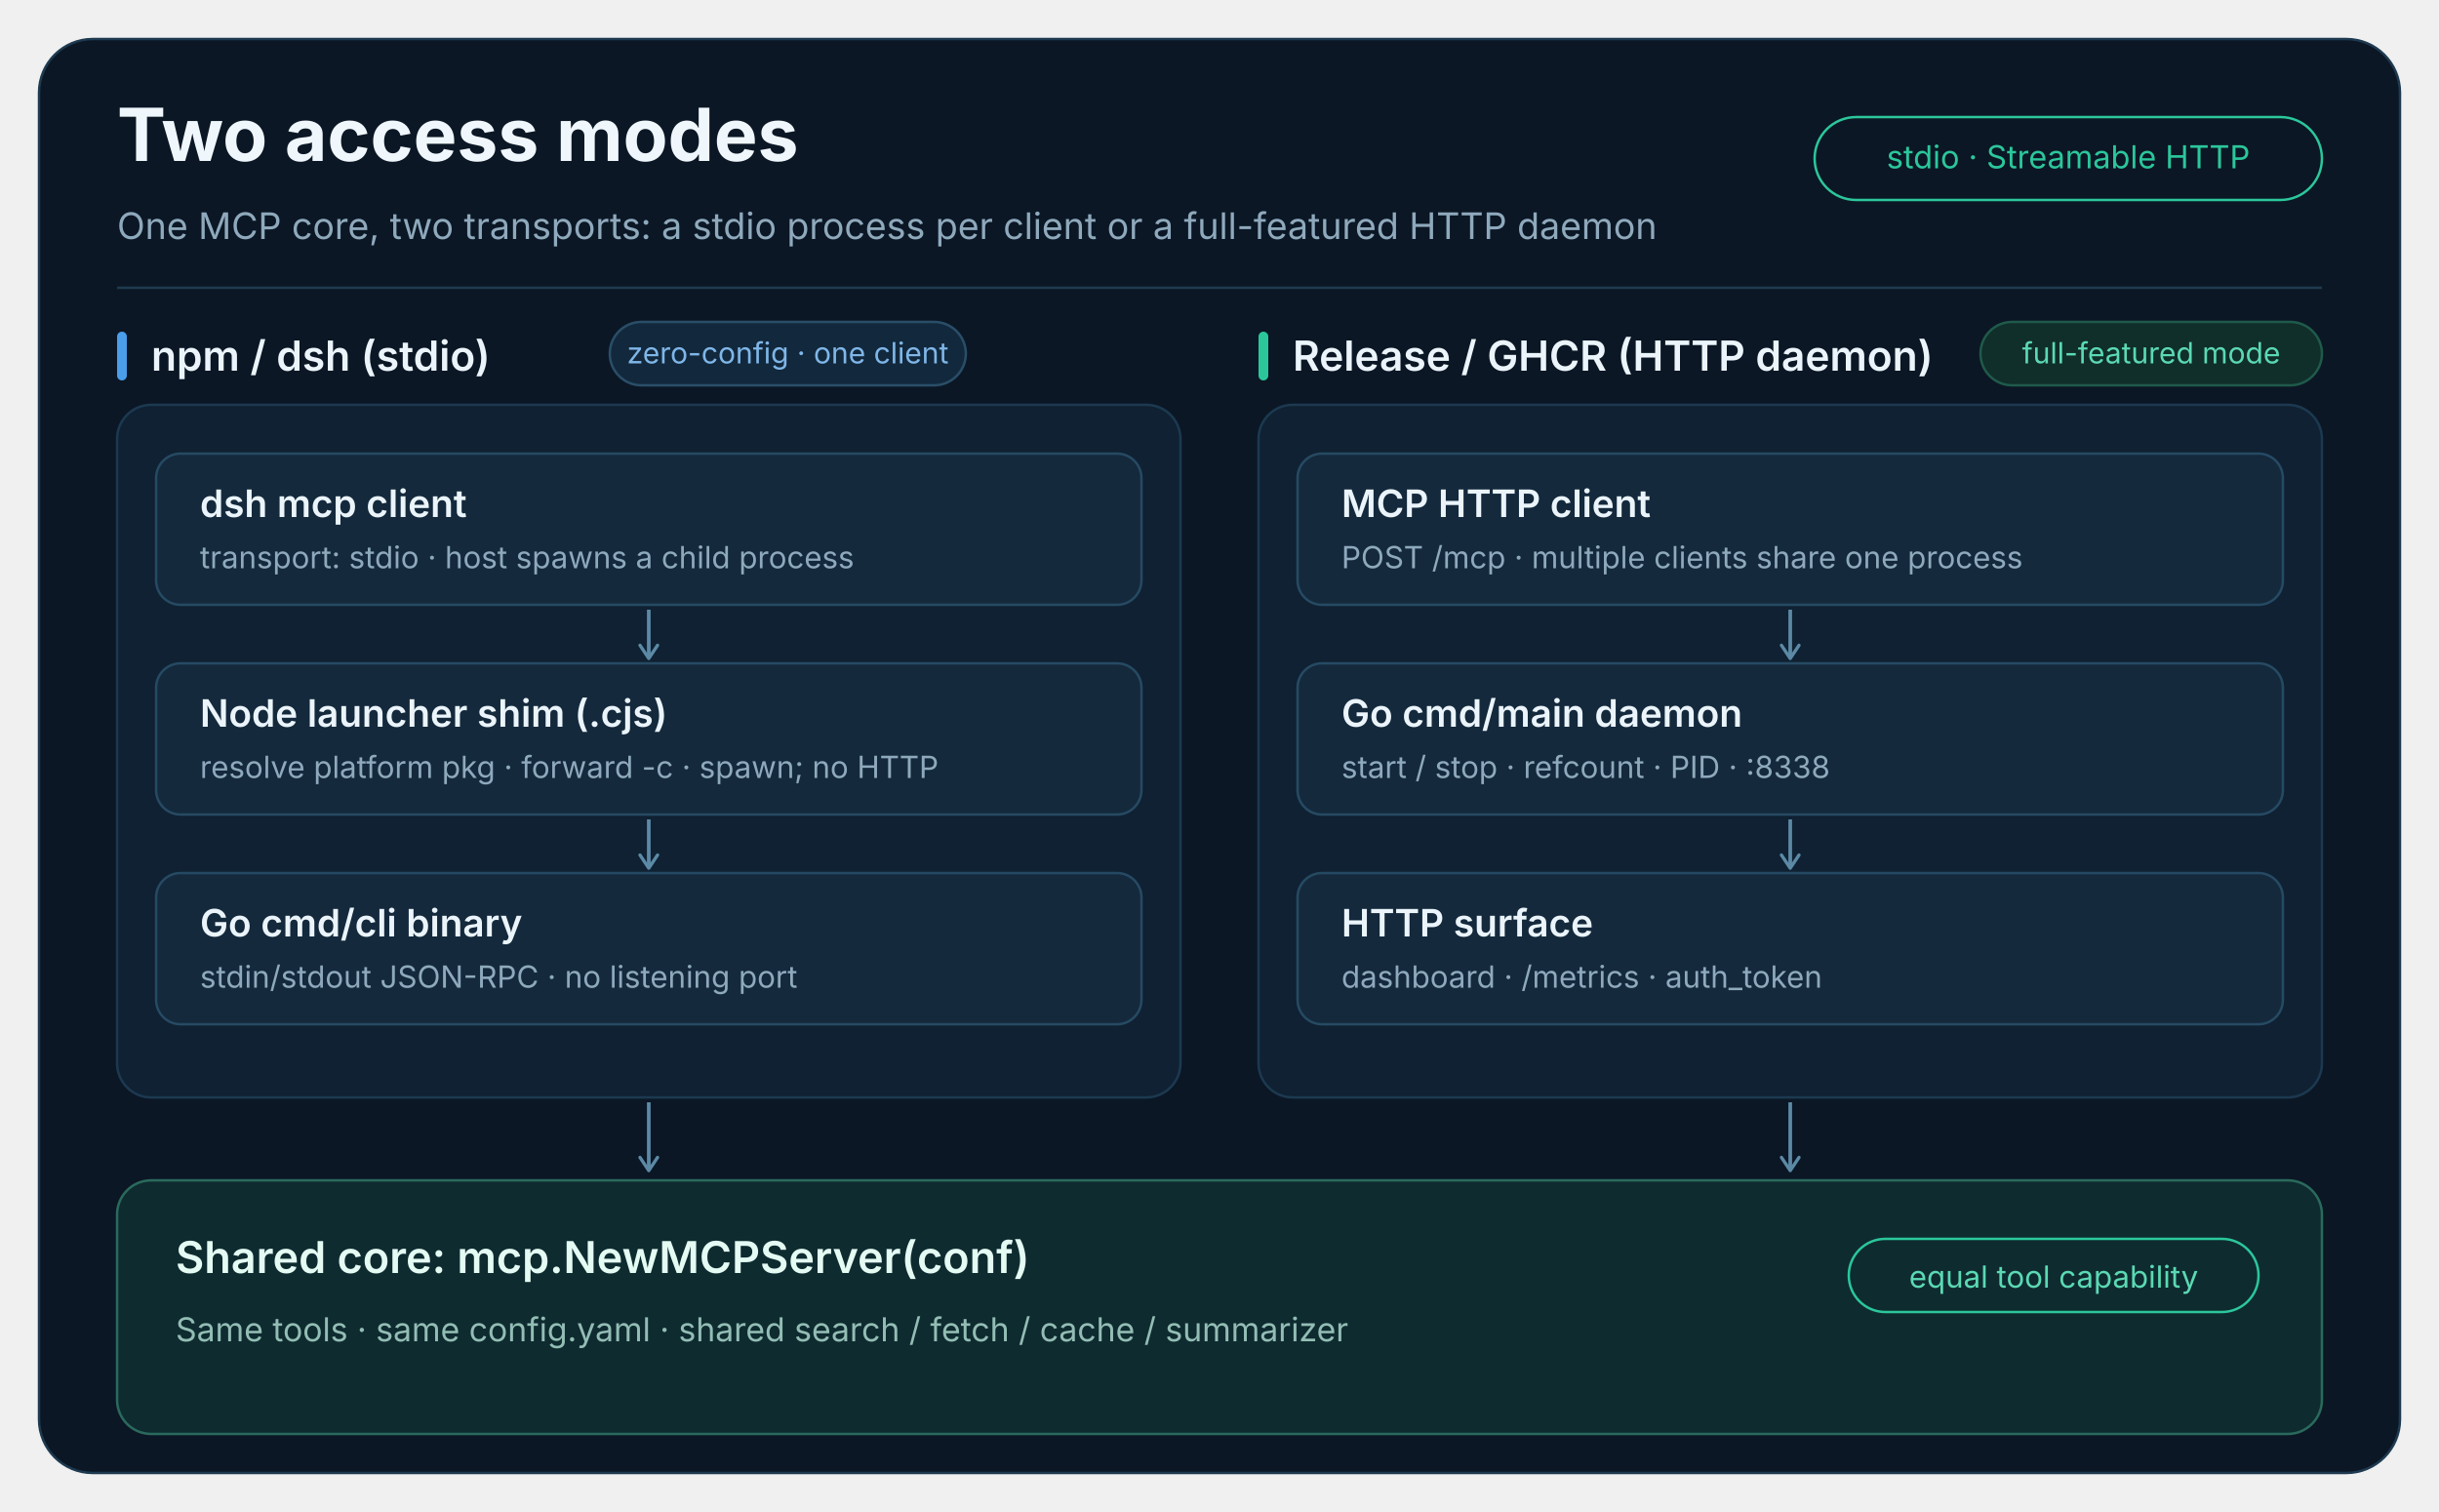
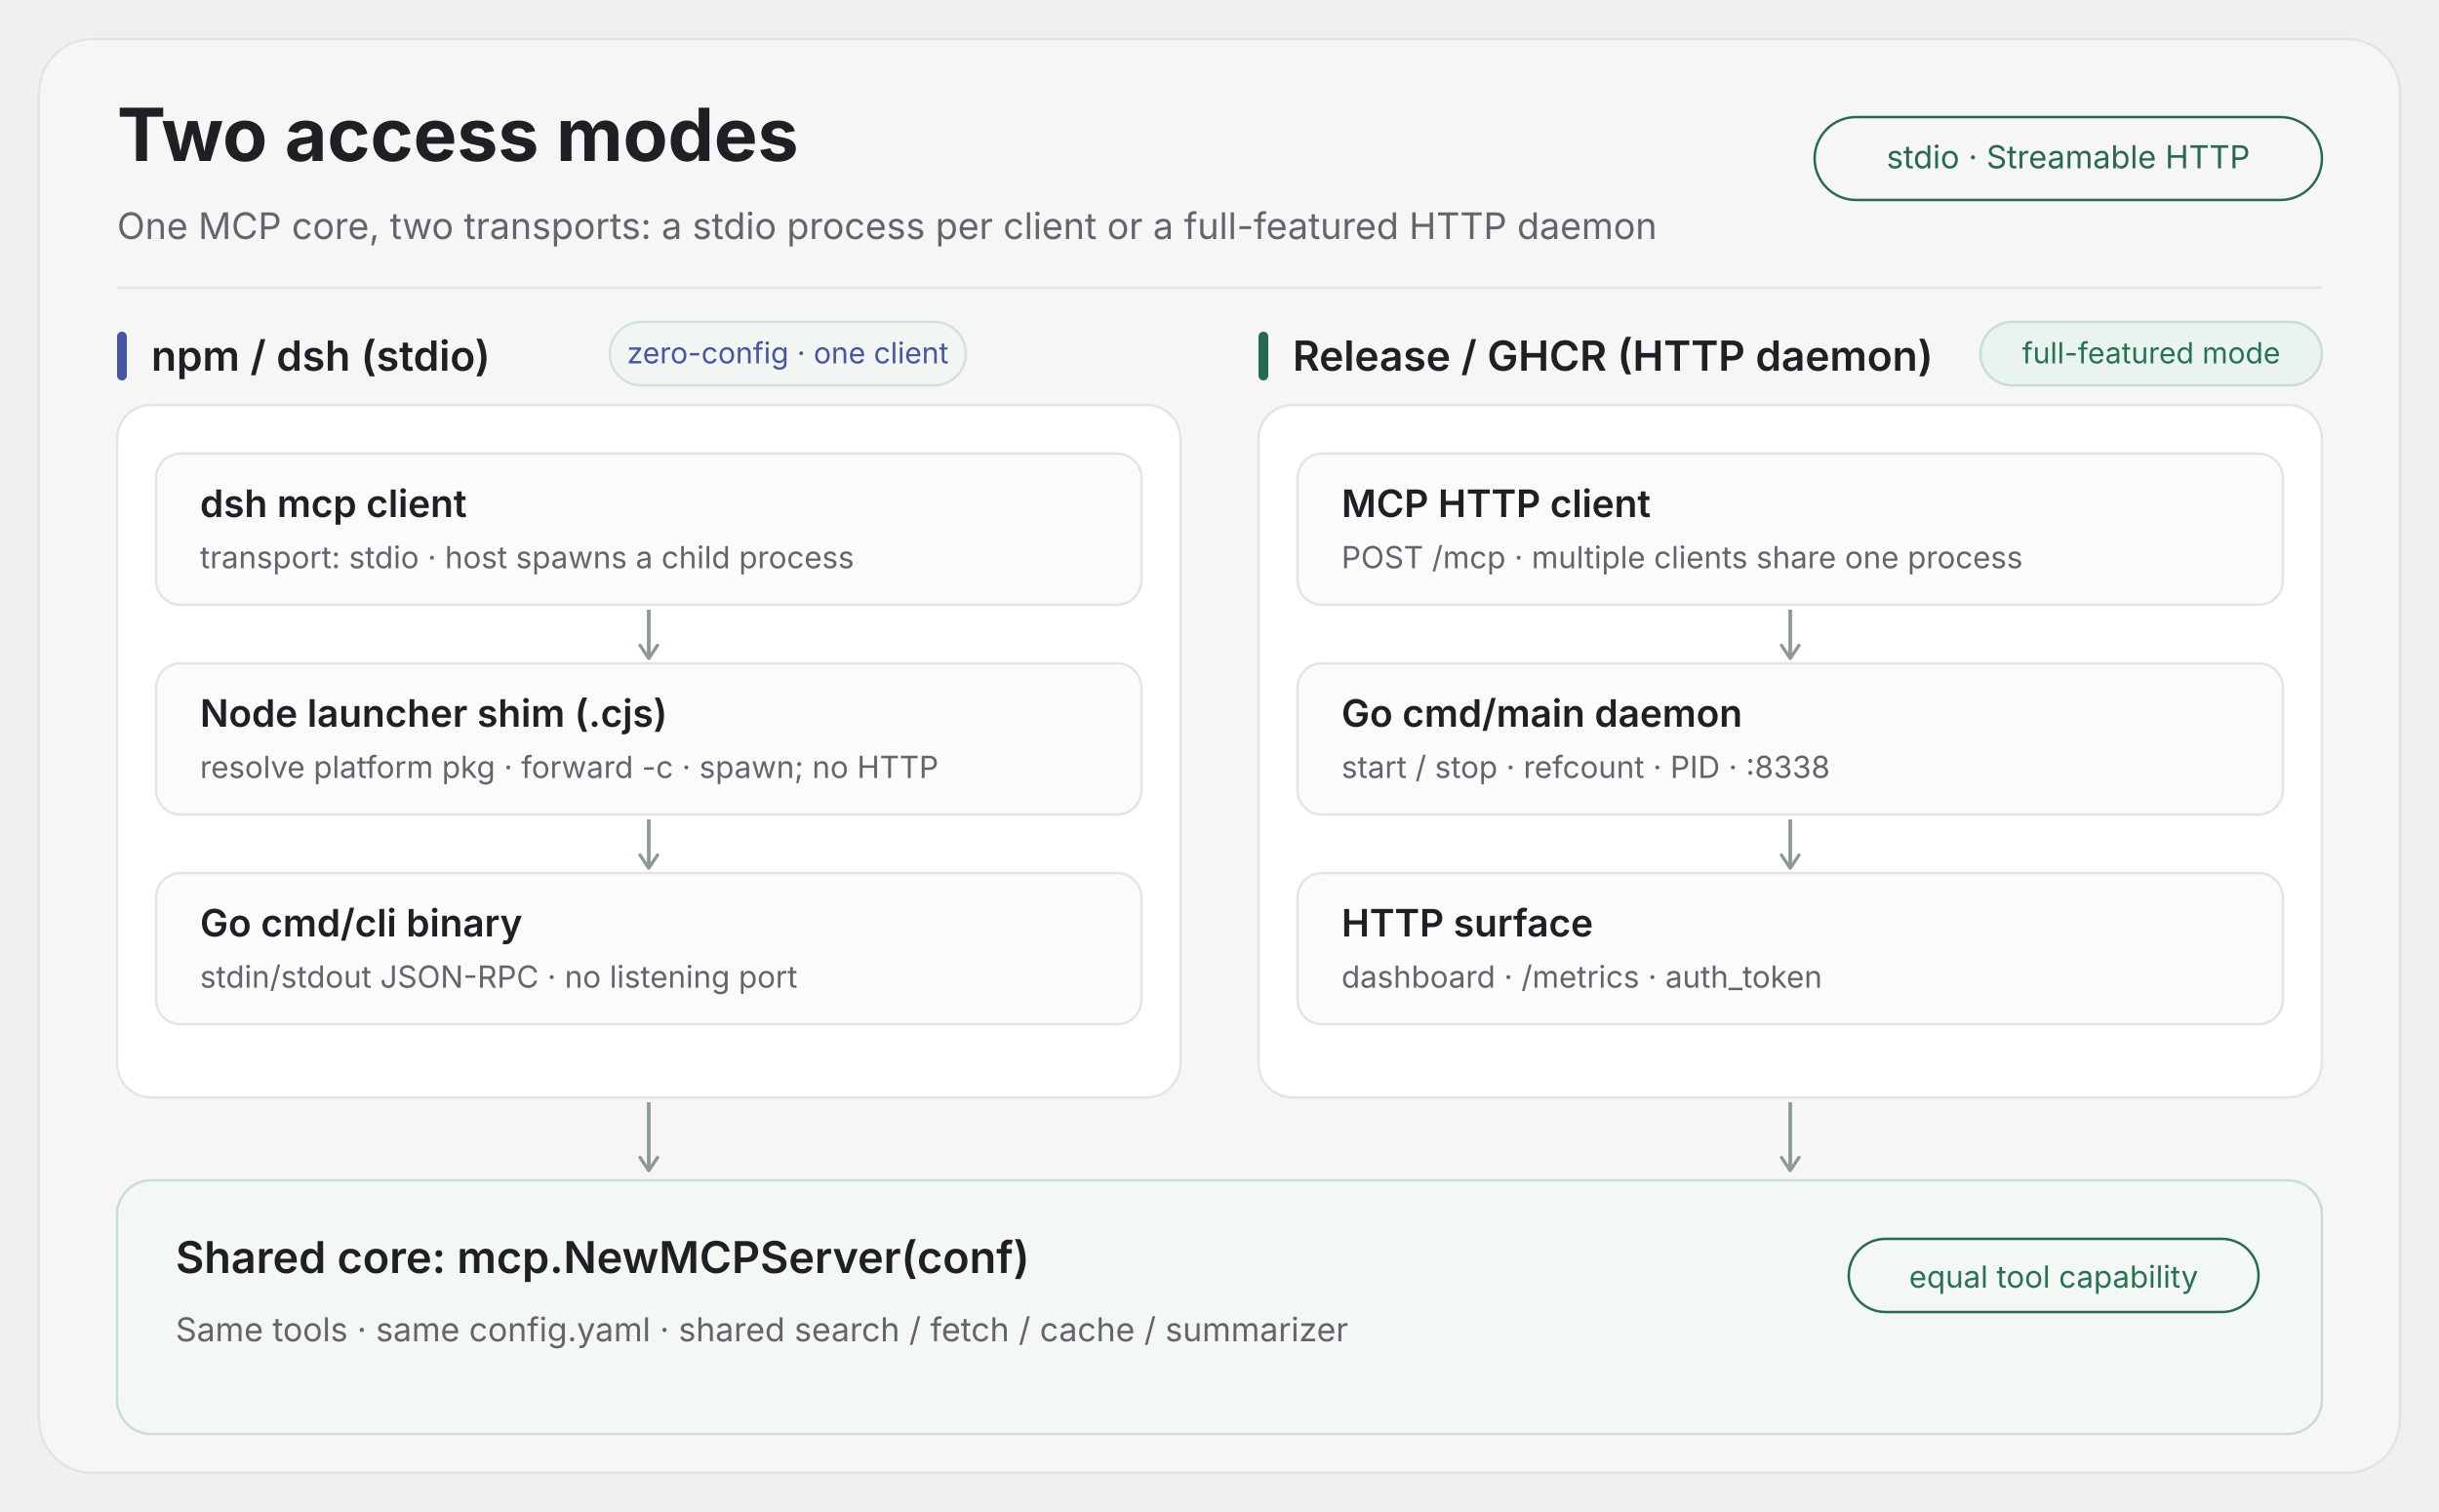
- <svg xmlns="http://www.w3.org/2000/svg" viewBox="0 0 1000 620" width="1000" height="620" role="img" font-family="system-ui, -apple-system, 'Segoe UI', 'PingFang SC', 'Microsoft YaHei', sans-serif">
+ <svg xmlns="http://www.w3.org/2000/svg" viewBox="0 0 1000 620" width="1000" height="620" role="img" font-family="'Inter Variable', system-ui, -apple-system, 'Segoe UI', 'PingFang SC', 'Microsoft YaHei', sans-serif">
  <defs>
    <marker id="arrow" viewBox="0 0 10 10" refX="8" refY="5" markerWidth="6" markerHeight="6" orient="auto-start-reverse">
-       <path d="M2 1L8 5L2 9" fill="none" stroke="#5C8AA6" stroke-width="1.5" stroke-linecap="round" stroke-linejoin="round" />
+       <path d="M2 1L8 5L2 9" fill="none" stroke="#8B9A92" stroke-width="1.5" stroke-linecap="round" stroke-linejoin="round" />
    </marker>
  </defs>
-   <rect x="16" y="16" width="968" height="588" rx="22" fill="#0B1725" stroke="#1E3A50" stroke-width="1" />
-   <text x="48" y="66" font-size="30" font-weight="700" fill="#F0F7FC">Two access modes</text>
-   <text x="48" y="98" font-size="15" fill="#8FA9BC">One MCP core, two transports: a stdio process per client or a full-featured HTTP daemon</text>
-   <rect x="744" y="48" width="208" height="34" rx="17" fill="none" stroke="#2BC79B" stroke-width="1" />
-   <text x="848" y="69" text-anchor="middle" font-size="13" fill="#2BC79B">stdio · Streamable HTTP</text>
-   <line x1="48" y1="118" x2="952" y2="118" stroke="#1E3A50" stroke-width="1" />
-   <rect x="48" y="136" width="4" height="20" rx="2" fill="#4A9EEA" />
-   <text x="62" y="152" font-size="17" font-weight="600" fill="#EAF4FA">npm / dsh (stdio)</text>
-   <rect x="250" y="132" width="146" height="26" rx="13" fill="#12283C" stroke="#2A4E68" stroke-width="1" />
-   <text x="323" y="149" text-anchor="middle" font-size="12" fill="#7FB6E8">zero-config · one client</text>
-   <rect x="516" y="136" width="4" height="20" rx="2" fill="#2BC79B" />
-   <text x="530" y="152" font-size="17" font-weight="600" fill="#EAF4FA">Release / GHCR (HTTP daemon)</text>
-   <rect x="812" y="132" width="140" height="26" rx="13" fill="#102E2A" stroke="#1F5A4A" stroke-width="1" />
-   <text x="882" y="149" text-anchor="middle" font-size="12" fill="#5BD9B3">full-featured mode</text>
-   <rect x="48" y="166" width="436" height="284" rx="14" fill="#0F2132" stroke="#1C3950" stroke-width="1" />
-   <rect x="516" y="166" width="436" height="284" rx="14" fill="#0F2132" stroke="#1C3950" stroke-width="1" />
-   <rect x="64" y="186" width="404" height="62" rx="10" fill="#14293C" stroke="#264A63" stroke-width="1" />
-   <text x="82" y="212" font-size="15.5" font-weight="600" fill="#EAF4FA">dsh mcp client</text>
-   <text x="82" y="233" font-size="12.5" fill="#8FA9BC">transport: stdio · host spawns a child process</text>
-   <rect x="532" y="186" width="404" height="62" rx="10" fill="#14293C" stroke="#264A63" stroke-width="1" />
-   <text x="550" y="212" font-size="15.5" font-weight="600" fill="#EAF4FA">MCP HTTP client</text>
-   <text x="550" y="233" font-size="12.5" fill="#8FA9BC">POST /mcp · multiple clients share one process</text>
-   <path d="M266 250 L266 270" fill="none" stroke="#5C8AA6" stroke-width="1.5" marker-end="url(#arrow)" />
-   <path d="M734 250 L734 270" fill="none" stroke="#5C8AA6" stroke-width="1.5" marker-end="url(#arrow)" />
-   <rect x="64" y="272" width="404" height="62" rx="10" fill="#14293C" stroke="#264A63" stroke-width="1" />
-   <text x="82" y="298" font-size="15.5" font-weight="600" fill="#EAF4FA">Node launcher shim (.cjs)</text>
-   <text x="82" y="319" font-size="12.5" fill="#8FA9BC">resolve platform pkg · forward -c · spawn; no HTTP</text>
-   <rect x="532" y="272" width="404" height="62" rx="10" fill="#14293C" stroke="#264A63" stroke-width="1" />
-   <text x="550" y="298" font-size="15.5" font-weight="600" fill="#EAF4FA">Go cmd/main daemon</text>
-   <text x="550" y="319" font-size="12.5" fill="#8FA9BC">start / stop · refcount · PID · :8338</text>
-   <path d="M266 336 L266 356" fill="none" stroke="#5C8AA6" stroke-width="1.5" marker-end="url(#arrow)" />
-   <path d="M734 336 L734 356" fill="none" stroke="#5C8AA6" stroke-width="1.5" marker-end="url(#arrow)" />
-   <rect x="64" y="358" width="404" height="62" rx="10" fill="#14293C" stroke="#264A63" stroke-width="1" />
-   <text x="82" y="384" font-size="15.5" font-weight="600" fill="#EAF4FA">Go cmd/cli binary</text>
-   <text x="82" y="405" font-size="12.5" fill="#8FA9BC">stdin/stdout JSON-RPC · no listening port</text>
-   <rect x="532" y="358" width="404" height="62" rx="10" fill="#14293C" stroke="#264A63" stroke-width="1" />
-   <text x="550" y="384" font-size="15.5" font-weight="600" fill="#EAF4FA">HTTP surface</text>
-   <text x="550" y="405" font-size="12.5" fill="#8FA9BC">dashboard · /metrics · auth_token</text>
-   <path d="M266 452 L266 480" fill="none" stroke="#5C8AA6" stroke-width="1.5" marker-end="url(#arrow)" />
-   <path d="M734 452 L734 480" fill="none" stroke="#5C8AA6" stroke-width="1.5" marker-end="url(#arrow)" />
-   <rect x="48" y="484" width="904" height="104" rx="14" fill="#0E2B30" stroke="#2A6A5C" stroke-width="1" />
-   <text x="72" y="522" font-size="18" font-weight="600" fill="#E4FBF3">Shared core: mcp.NewMCPServer(conf)</text>
-   <text x="72" y="550" font-size="13.5" fill="#93BDB4">Same tools · same config.yaml · shared search / fetch / cache / summarizer</text>
-   <rect x="758" y="508" width="168" height="30" rx="15" fill="none" stroke="#2BC79B" stroke-width="1" />
-   <text x="842" y="528" text-anchor="middle" font-size="12.5" fill="#5BD9B3">equal tool capability</text>
+   <rect x="16" y="16" width="968" height="588" rx="22" fill="#F6F6F7" stroke="#E4E4E7" stroke-width="1" />
+   <text x="48" y="66" font-size="30" font-weight="700" fill="#202024">Two access modes</text>
+   <text x="48" y="98" font-size="15" fill="#64646C">One MCP core, two transports: a stdio process per client or a full-featured HTTP daemon</text>
+   <rect x="744" y="48" width="208" height="34" rx="17" fill="none" stroke="#286950" stroke-width="1" />
+   <text x="848" y="69" text-anchor="middle" font-size="13" fill="#286950">stdio · Streamable HTTP</text>
+   <line x1="48" y1="118" x2="952" y2="118" stroke="#E4E4E7" stroke-width="1" />
+   <rect x="48" y="136" width="4" height="20" rx="2" fill="#4755A2" />
+   <text x="62" y="152" font-size="17" font-weight="600" fill="#202024">npm / dsh (stdio)</text>
+   <rect x="250" y="132" width="146" height="26" rx="13" fill="#F1F6F3" stroke="#D5E2DA" stroke-width="1" />
+   <text x="323" y="149" text-anchor="middle" font-size="12" fill="#4755A2">zero-config · one client</text>
+   <rect x="516" y="136" width="4" height="20" rx="2" fill="#286950" />
+   <text x="530" y="152" font-size="17" font-weight="600" fill="#202024">Release / GHCR (HTTP daemon)</text>
+   <rect x="812" y="132" width="140" height="26" rx="13" fill="#EAF4EE" stroke="#C9DDD1" stroke-width="1" />
+   <text x="882" y="149" text-anchor="middle" font-size="12" fill="#287153">full-featured mode</text>
+   <rect x="48" y="166" width="436" height="284" rx="14" fill="#FFFFFF" stroke="#E4E4E7" stroke-width="1" />
+   <rect x="516" y="166" width="436" height="284" rx="14" fill="#FFFFFF" stroke="#E4E4E7" stroke-width="1" />
+   <rect x="64" y="186" width="404" height="62" rx="10" fill="#FBFBFC" stroke="#E4E4E7" stroke-width="1" />
+   <text x="82" y="212" font-size="15.5" font-weight="600" fill="#202024">dsh mcp client</text>
+   <text x="82" y="233" font-size="12.5" fill="#64646C">transport: stdio · host spawns a child process</text>
+   <rect x="532" y="186" width="404" height="62" rx="10" fill="#FBFBFC" stroke="#E4E4E7" stroke-width="1" />
+   <text x="550" y="212" font-size="15.5" font-weight="600" fill="#202024">MCP HTTP client</text>
+   <text x="550" y="233" font-size="12.5" fill="#64646C">POST /mcp · multiple clients share one process</text>
+   <path d="M266 250 L266 270" fill="none" stroke="#8B9A92" stroke-width="1.5" marker-end="url(#arrow)" />
+   <path d="M734 250 L734 270" fill="none" stroke="#8B9A92" stroke-width="1.5" marker-end="url(#arrow)" />
+   <rect x="64" y="272" width="404" height="62" rx="10" fill="#FBFBFC" stroke="#E4E4E7" stroke-width="1" />
+   <text x="82" y="298" font-size="15.5" font-weight="600" fill="#202024">Node launcher shim (.cjs)</text>
+   <text x="82" y="319" font-size="12.5" fill="#64646C">resolve platform pkg · forward -c · spawn; no HTTP</text>
+   <rect x="532" y="272" width="404" height="62" rx="10" fill="#FBFBFC" stroke="#E4E4E7" stroke-width="1" />
+   <text x="550" y="298" font-size="15.5" font-weight="600" fill="#202024">Go cmd/main daemon</text>
+   <text x="550" y="319" font-size="12.5" fill="#64646C">start / stop · refcount · PID · :8338</text>
+   <path d="M266 336 L266 356" fill="none" stroke="#8B9A92" stroke-width="1.5" marker-end="url(#arrow)" />
+   <path d="M734 336 L734 356" fill="none" stroke="#8B9A92" stroke-width="1.5" marker-end="url(#arrow)" />
+   <rect x="64" y="358" width="404" height="62" rx="10" fill="#FBFBFC" stroke="#E4E4E7" stroke-width="1" />
+   <text x="82" y="384" font-size="15.5" font-weight="600" fill="#202024">Go cmd/cli binary</text>
+   <text x="82" y="405" font-size="12.5" fill="#64646C">stdin/stdout JSON-RPC · no listening port</text>
+   <rect x="532" y="358" width="404" height="62" rx="10" fill="#FBFBFC" stroke="#E4E4E7" stroke-width="1" />
+   <text x="550" y="384" font-size="15.5" font-weight="600" fill="#202024">HTTP surface</text>
+   <text x="550" y="405" font-size="12.5" fill="#64646C">dashboard · /metrics · auth_token</text>
+   <path d="M266 452 L266 480" fill="none" stroke="#8B9A92" stroke-width="1.5" marker-end="url(#arrow)" />
+   <path d="M734 452 L734 480" fill="none" stroke="#8B9A92" stroke-width="1.5" marker-end="url(#arrow)" />
+   <rect x="48" y="484" width="904" height="104" rx="14" fill="#F3F8F5" stroke="#C9DDD1" stroke-width="1" />
+   <text x="72" y="522" font-size="18" font-weight="600" fill="#202024">Shared core: mcp.NewMCPServer(conf)</text>
+   <text x="72" y="550" font-size="13.5" fill="#64646C">Same tools · same config.yaml · shared search / fetch / cache / summarizer</text>
+   <rect x="758" y="508" width="168" height="30" rx="15" fill="none" stroke="#286950" stroke-width="1" />
+   <text x="842" y="528" text-anchor="middle" font-size="12.5" fill="#287153">equal tool capability</text>
</svg>
